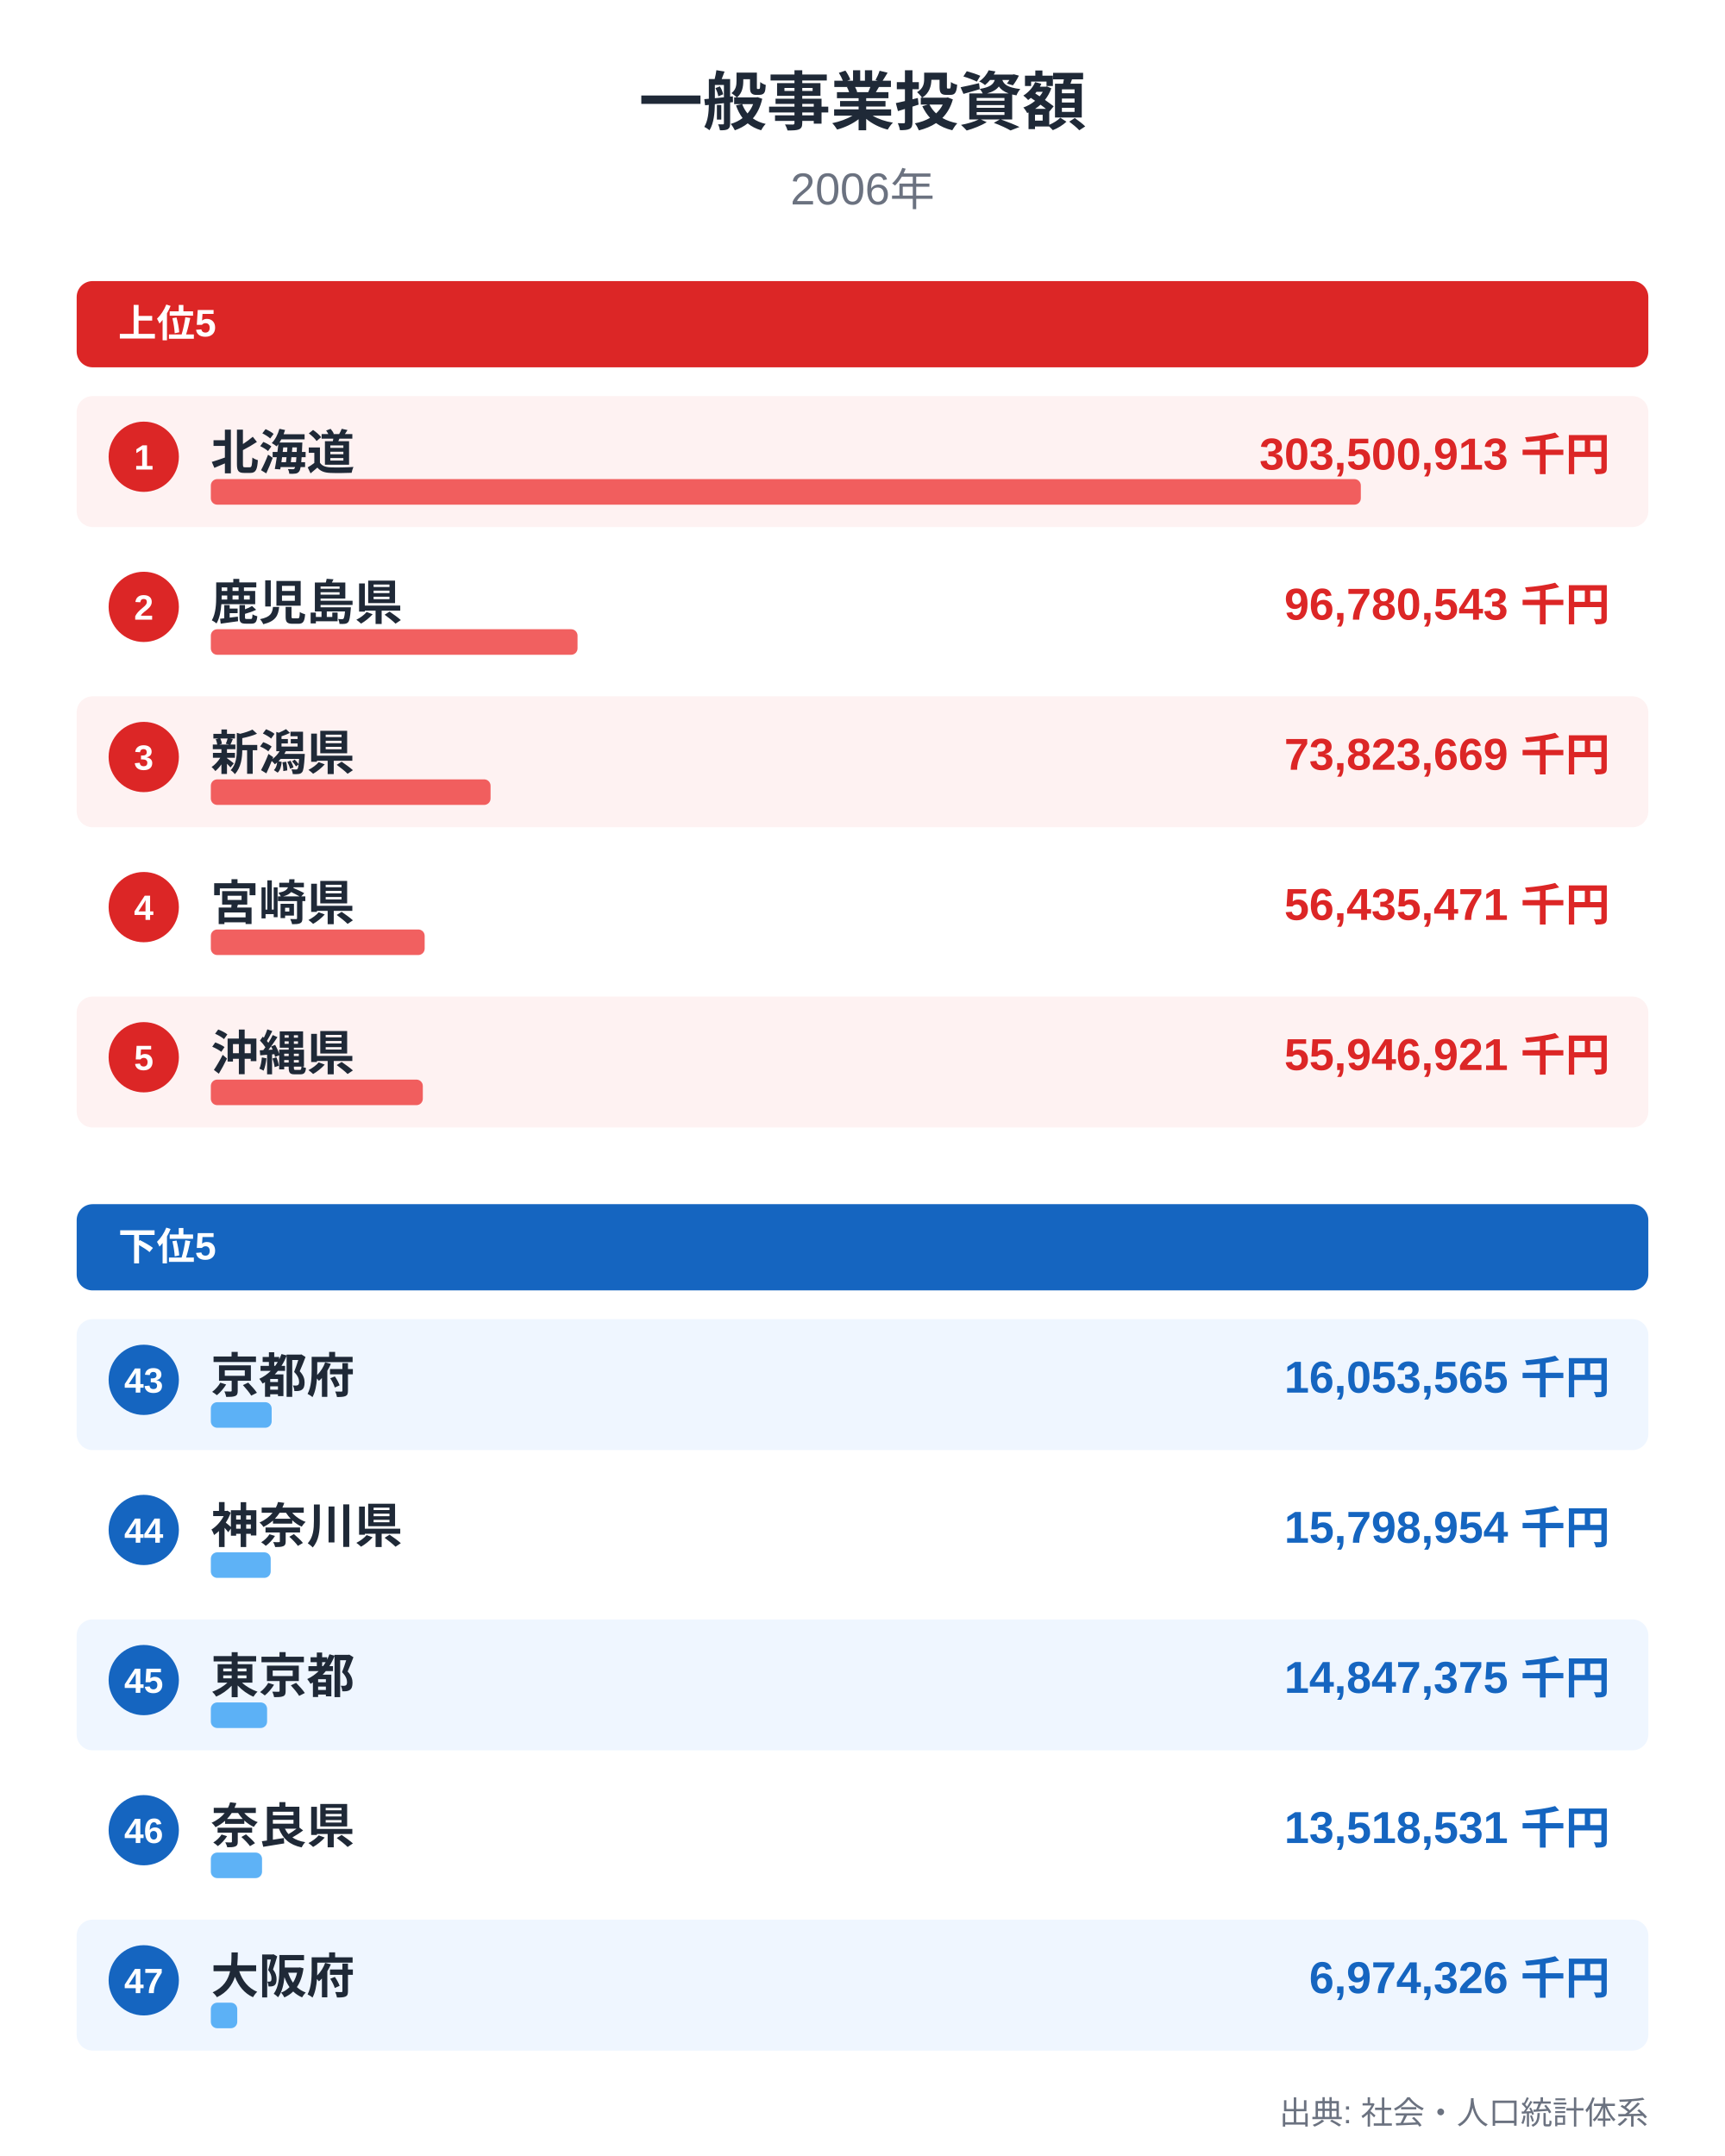
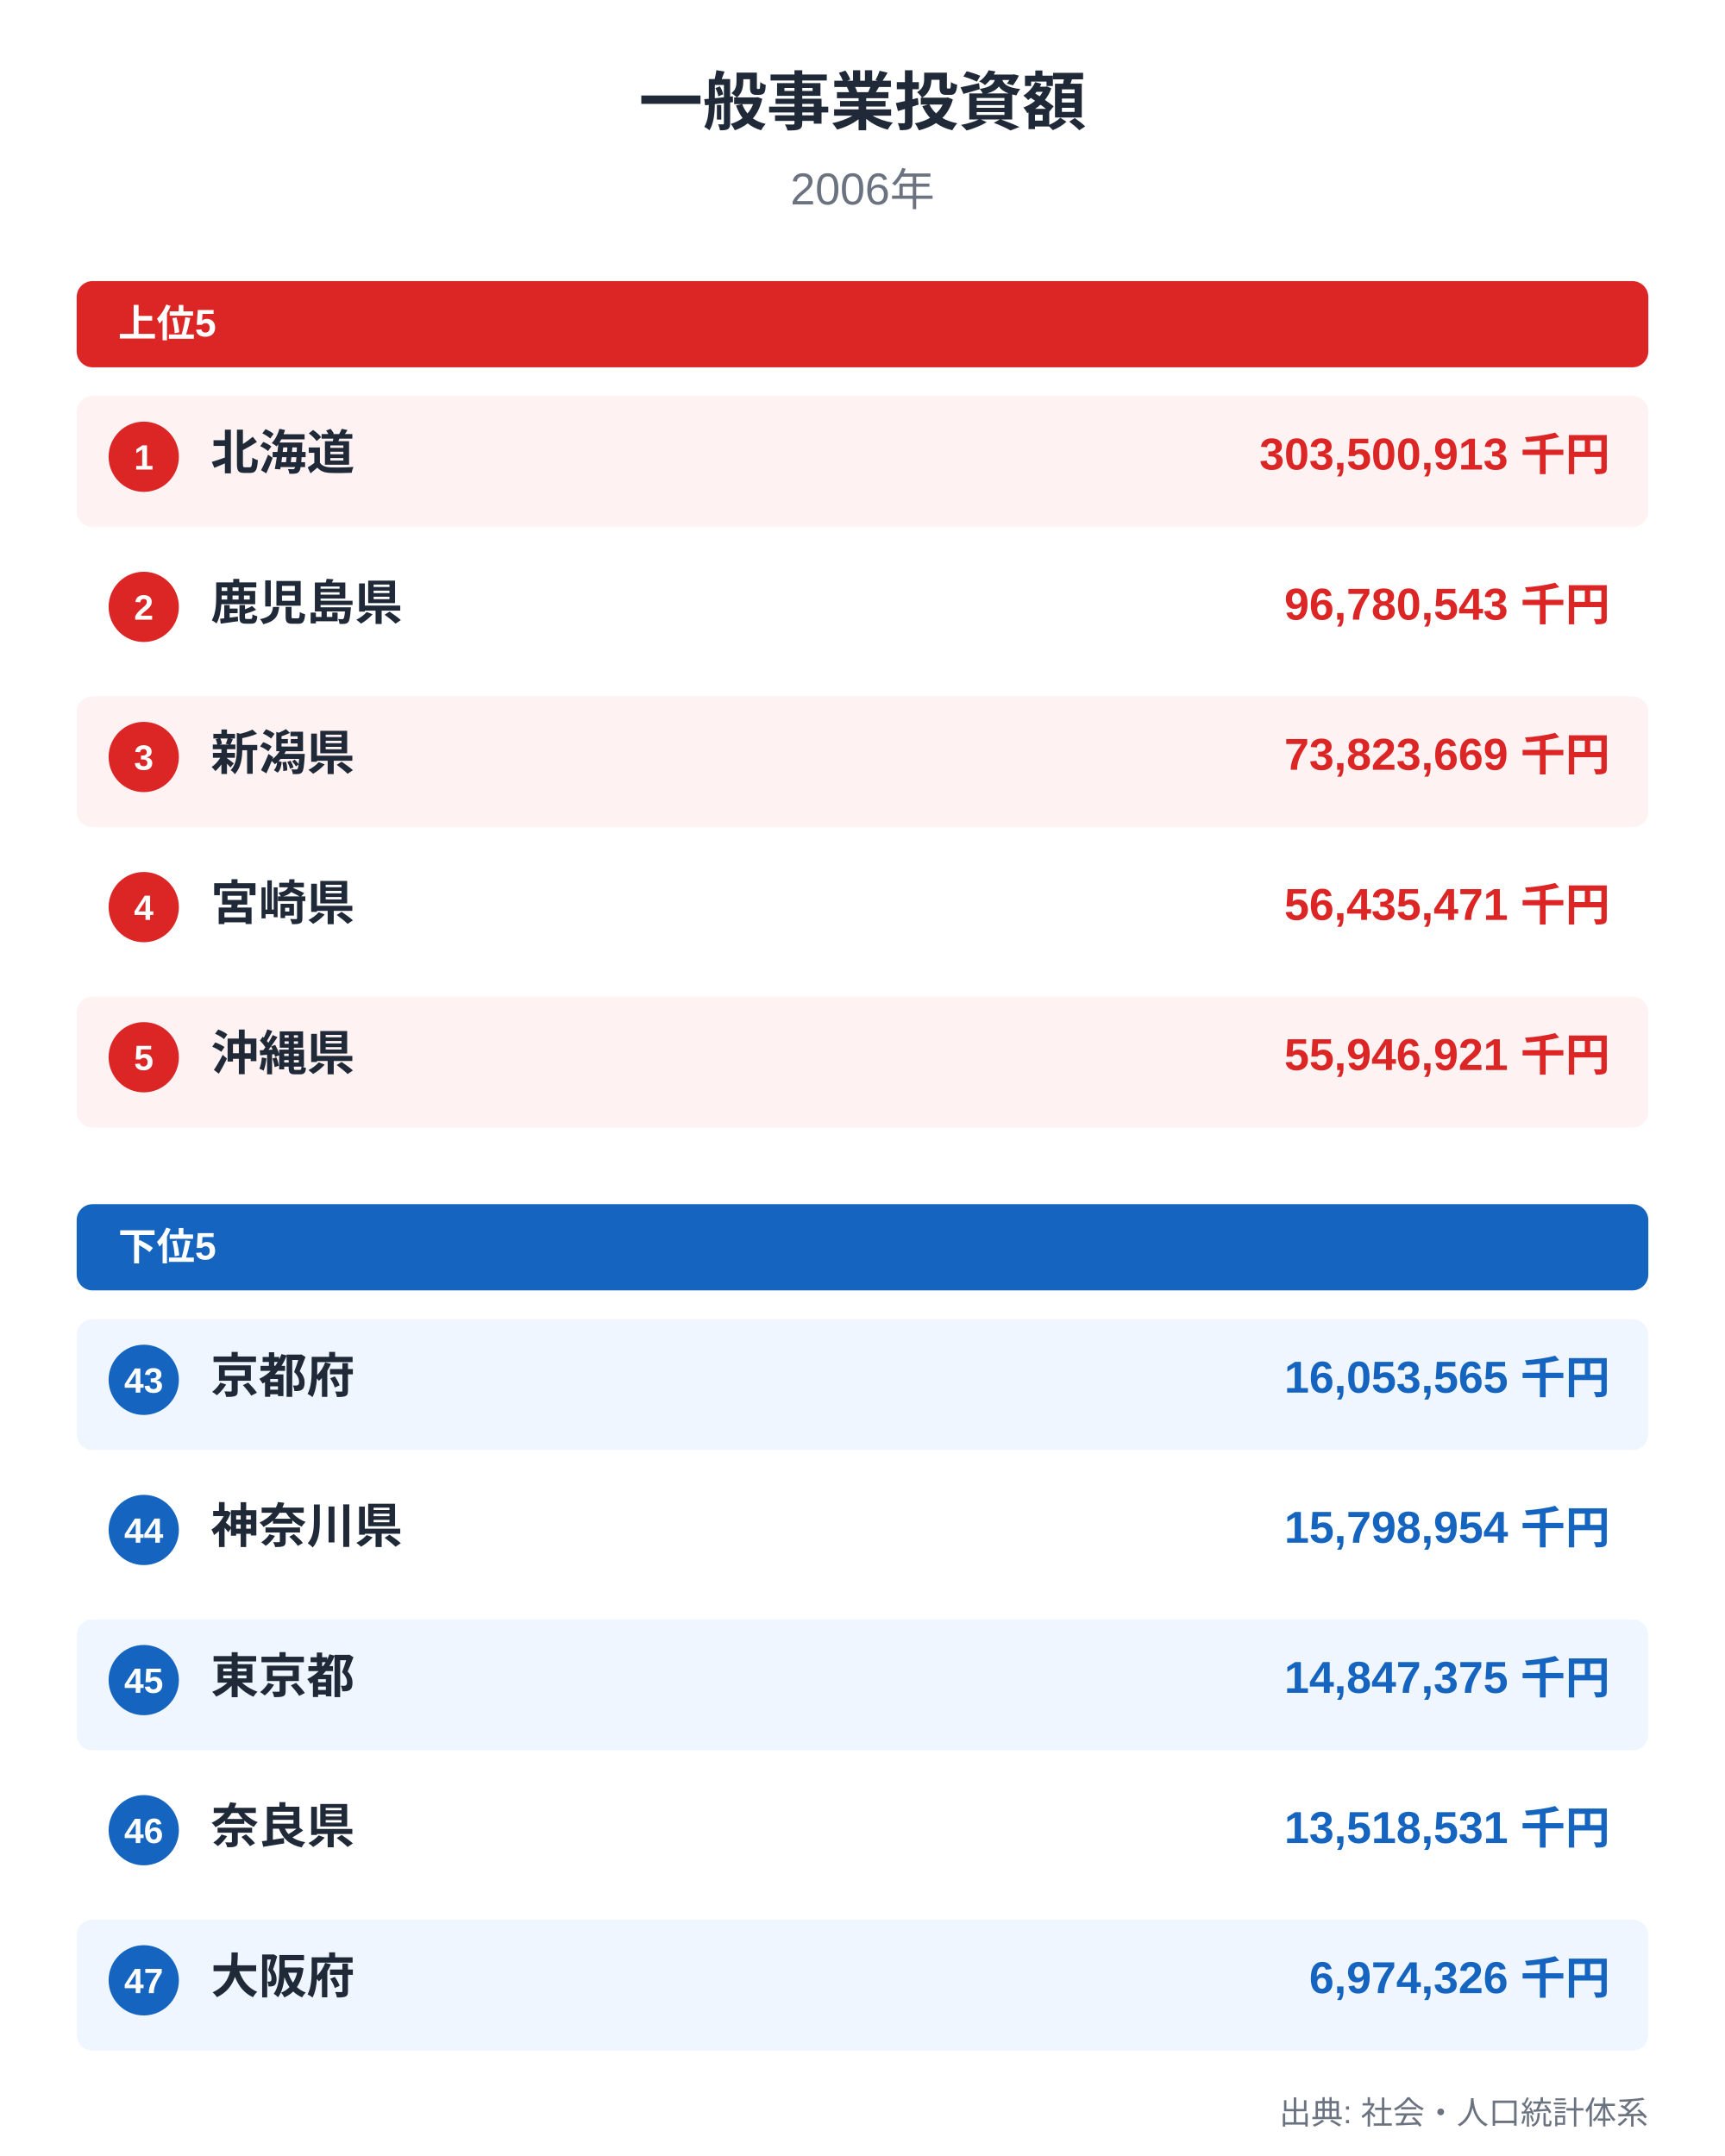
<svg xmlns="http://www.w3.org/2000/svg" width="1080" height="1350" viewBox="0 0 1080 1350" font-family="'Helvetica Neue', Arial, 'Hiragino Kaku Gothic ProN', sans-serif" role="img" aria-label="一般事業投資額">
  <style>
    .svg-bg{fill:#ffffff}
    .svg-plot{fill:#f9fafb}
    .svg-plot-border{stroke:#d1d5db}
    .svg-title{fill:#1f2937}
    .svg-axis{fill:#374151}
    .svg-tick{fill:#6b7280}
    .svg-grid{stroke:#e5e7eb}
    @media (prefers-color-scheme:dark){
    .svg-bg{fill:#0f172a}
    .svg-plot{fill:#1e293b}
    .svg-plot-border{stroke:#334155}
    .svg-title{fill:#e2e8f0}
    .svg-axis{fill:#cbd5e1}
    .svg-tick{fill:#94a3b8}
    .svg-grid{stroke:#334155}
    }
  </style>
  <rect width="1080" height="1350" class="svg-bg" />
  <text x="540" y="78" text-anchor="middle" font-size="40" font-weight="bold" class="svg-title">一般事業投資額</text>
  <text x="540" y="128" text-anchor="middle" font-size="28" class="svg-tick">2006年</text>
  <rect x="48" y="176" width="984" height="54" rx="10" fill="#dc2626" />
  <text x="74" y="211" font-size="24" font-weight="bold" fill="#ffffff">上位5</text>
  <rect x="48" y="248" width="984" height="82" rx="10" fill="#fef2f2" />
  <circle cx="90" cy="286" r="22" fill="#dc2626" />
  <text x="90" y="294" text-anchor="middle" font-size="22" font-weight="bold" fill="#ffffff">1</text>
  <text x="132" y="294" font-size="30" font-weight="bold" fill="#1f2937">北海道</text>
  <text x="1008" y="294" text-anchor="end" font-size="28" font-weight="700" fill="#dc2626">303,500,913 千円</text>
-   <rect x="132" y="300" width="720" height="16" rx="4" fill="#ef4444" opacity="0.85" />
  <rect x="48" y="342" width="984" height="82" rx="10" fill="#ffffff" />
  <circle cx="90" cy="380" r="22" fill="#dc2626" />
  <text x="90" y="388" text-anchor="middle" font-size="22" font-weight="bold" fill="#ffffff">2</text>
  <text x="132" y="388" font-size="30" font-weight="bold" fill="#1f2937">鹿児島県</text>
  <text x="1008" y="388" text-anchor="end" font-size="28" font-weight="700" fill="#dc2626">96,780,543 千円</text>
-   <rect x="132" y="394" width="229.594" height="16" rx="4" fill="#ef4444" opacity="0.85" />
  <rect x="48" y="436" width="984" height="82" rx="10" fill="#fef2f2" />
  <circle cx="90" cy="474" r="22" fill="#dc2626" />
  <text x="90" y="482" text-anchor="middle" font-size="22" font-weight="bold" fill="#ffffff">3</text>
  <text x="132" y="482" font-size="30" font-weight="bold" fill="#1f2937">新潟県</text>
  <text x="1008" y="482" text-anchor="end" font-size="28" font-weight="700" fill="#dc2626">73,823,669 千円</text>
-   <rect x="132" y="488" width="175.133" height="16" rx="4" fill="#ef4444" opacity="0.85" />
  <rect x="48" y="530" width="984" height="82" rx="10" fill="#ffffff" />
  <circle cx="90" cy="568" r="22" fill="#dc2626" />
  <text x="90" y="576" text-anchor="middle" font-size="22" font-weight="bold" fill="#ffffff">4</text>
  <text x="132" y="576" font-size="30" font-weight="bold" fill="#1f2937">宮崎県</text>
  <text x="1008" y="576" text-anchor="end" font-size="28" font-weight="700" fill="#dc2626">56,435,471 千円</text>
-   <rect x="132" y="582" width="133.883" height="16" rx="4" fill="#ef4444" opacity="0.85" />
  <rect x="48" y="624" width="984" height="82" rx="10" fill="#fef2f2" />
  <circle cx="90" cy="662" r="22" fill="#dc2626" />
  <text x="90" y="670" text-anchor="middle" font-size="22" font-weight="bold" fill="#ffffff">5</text>
  <text x="132" y="670" font-size="30" font-weight="bold" fill="#1f2937">沖縄県</text>
  <text x="1008" y="670" text-anchor="end" font-size="28" font-weight="700" fill="#dc2626">55,946,921 千円</text>
-   <rect x="132" y="676" width="132.724" height="16" rx="4" fill="#ef4444" opacity="0.85" />
  <rect x="48" y="754" width="984" height="54" rx="10" fill="#1565c0" />
  <text x="74" y="789" font-size="24" font-weight="bold" fill="#ffffff">下位5</text>
  <rect x="48" y="826" width="984" height="82" rx="10" fill="#eff6ff" />
  <circle cx="90" cy="864" r="22" fill="#1565c0" />
  <text x="90" y="872" text-anchor="middle" font-size="22" font-weight="bold" fill="#ffffff">43</text>
  <text x="132" y="872" font-size="30" font-weight="bold" fill="#1f2937">京都府</text>
  <text x="1008" y="872" text-anchor="end" font-size="28" font-weight="700" fill="#1565c0">16,053,565 千円</text>
-   <rect x="132" y="878" width="38.084" height="16" rx="4" fill="#42a5f5" opacity="0.85" />
  <rect x="48" y="920" width="984" height="82" rx="10" fill="#ffffff" />
  <circle cx="90" cy="958" r="22" fill="#1565c0" />
  <text x="90" y="966" text-anchor="middle" font-size="22" font-weight="bold" fill="#ffffff">44</text>
  <text x="132" y="966" font-size="30" font-weight="bold" fill="#1f2937">神奈川県</text>
  <text x="1008" y="966" text-anchor="end" font-size="28" font-weight="700" fill="#1565c0">15,798,954 千円</text>
-   <rect x="132" y="972" width="37.48" height="16" rx="4" fill="#42a5f5" opacity="0.85" />
  <rect x="48" y="1014" width="984" height="82" rx="10" fill="#eff6ff" />
  <circle cx="90" cy="1052" r="22" fill="#1565c0" />
  <text x="90" y="1060" text-anchor="middle" font-size="22" font-weight="bold" fill="#ffffff">45</text>
  <text x="132" y="1060" font-size="30" font-weight="bold" fill="#1f2937">東京都</text>
  <text x="1008" y="1060" text-anchor="end" font-size="28" font-weight="700" fill="#1565c0">14,847,375 千円</text>
-   <rect x="132" y="1066" width="35.223" height="16" rx="4" fill="#42a5f5" opacity="0.85" />
  <rect x="48" y="1108" width="984" height="82" rx="10" fill="#ffffff" />
  <circle cx="90" cy="1146" r="22" fill="#1565c0" />
  <text x="90" y="1154" text-anchor="middle" font-size="22" font-weight="bold" fill="#ffffff">46</text>
  <text x="132" y="1154" font-size="30" font-weight="bold" fill="#1f2937">奈良県</text>
  <text x="1008" y="1154" text-anchor="end" font-size="28" font-weight="700" fill="#1565c0">13,518,531 千円</text>
-   <rect x="132" y="1160" width="32.07" height="16" rx="4" fill="#42a5f5" opacity="0.85" />
  <rect x="48" y="1202" width="984" height="82" rx="10" fill="#eff6ff" />
  <circle cx="90" cy="1240" r="22" fill="#1565c0" />
  <text x="90" y="1248" text-anchor="middle" font-size="22" font-weight="bold" fill="#ffffff">47</text>
  <text x="132" y="1248" font-size="30" font-weight="bold" fill="#1f2937">大阪府</text>
  <text x="1008" y="1248" text-anchor="end" font-size="28" font-weight="700" fill="#1565c0">6,974,326 千円</text>
-   <rect x="132" y="1254" width="16.545" height="16" rx="4" fill="#42a5f5" opacity="0.85" />
  <text x="1032" y="1330" text-anchor="end" font-size="20" class="svg-tick">出典: 社会・人口統計体系</text>
</svg>
